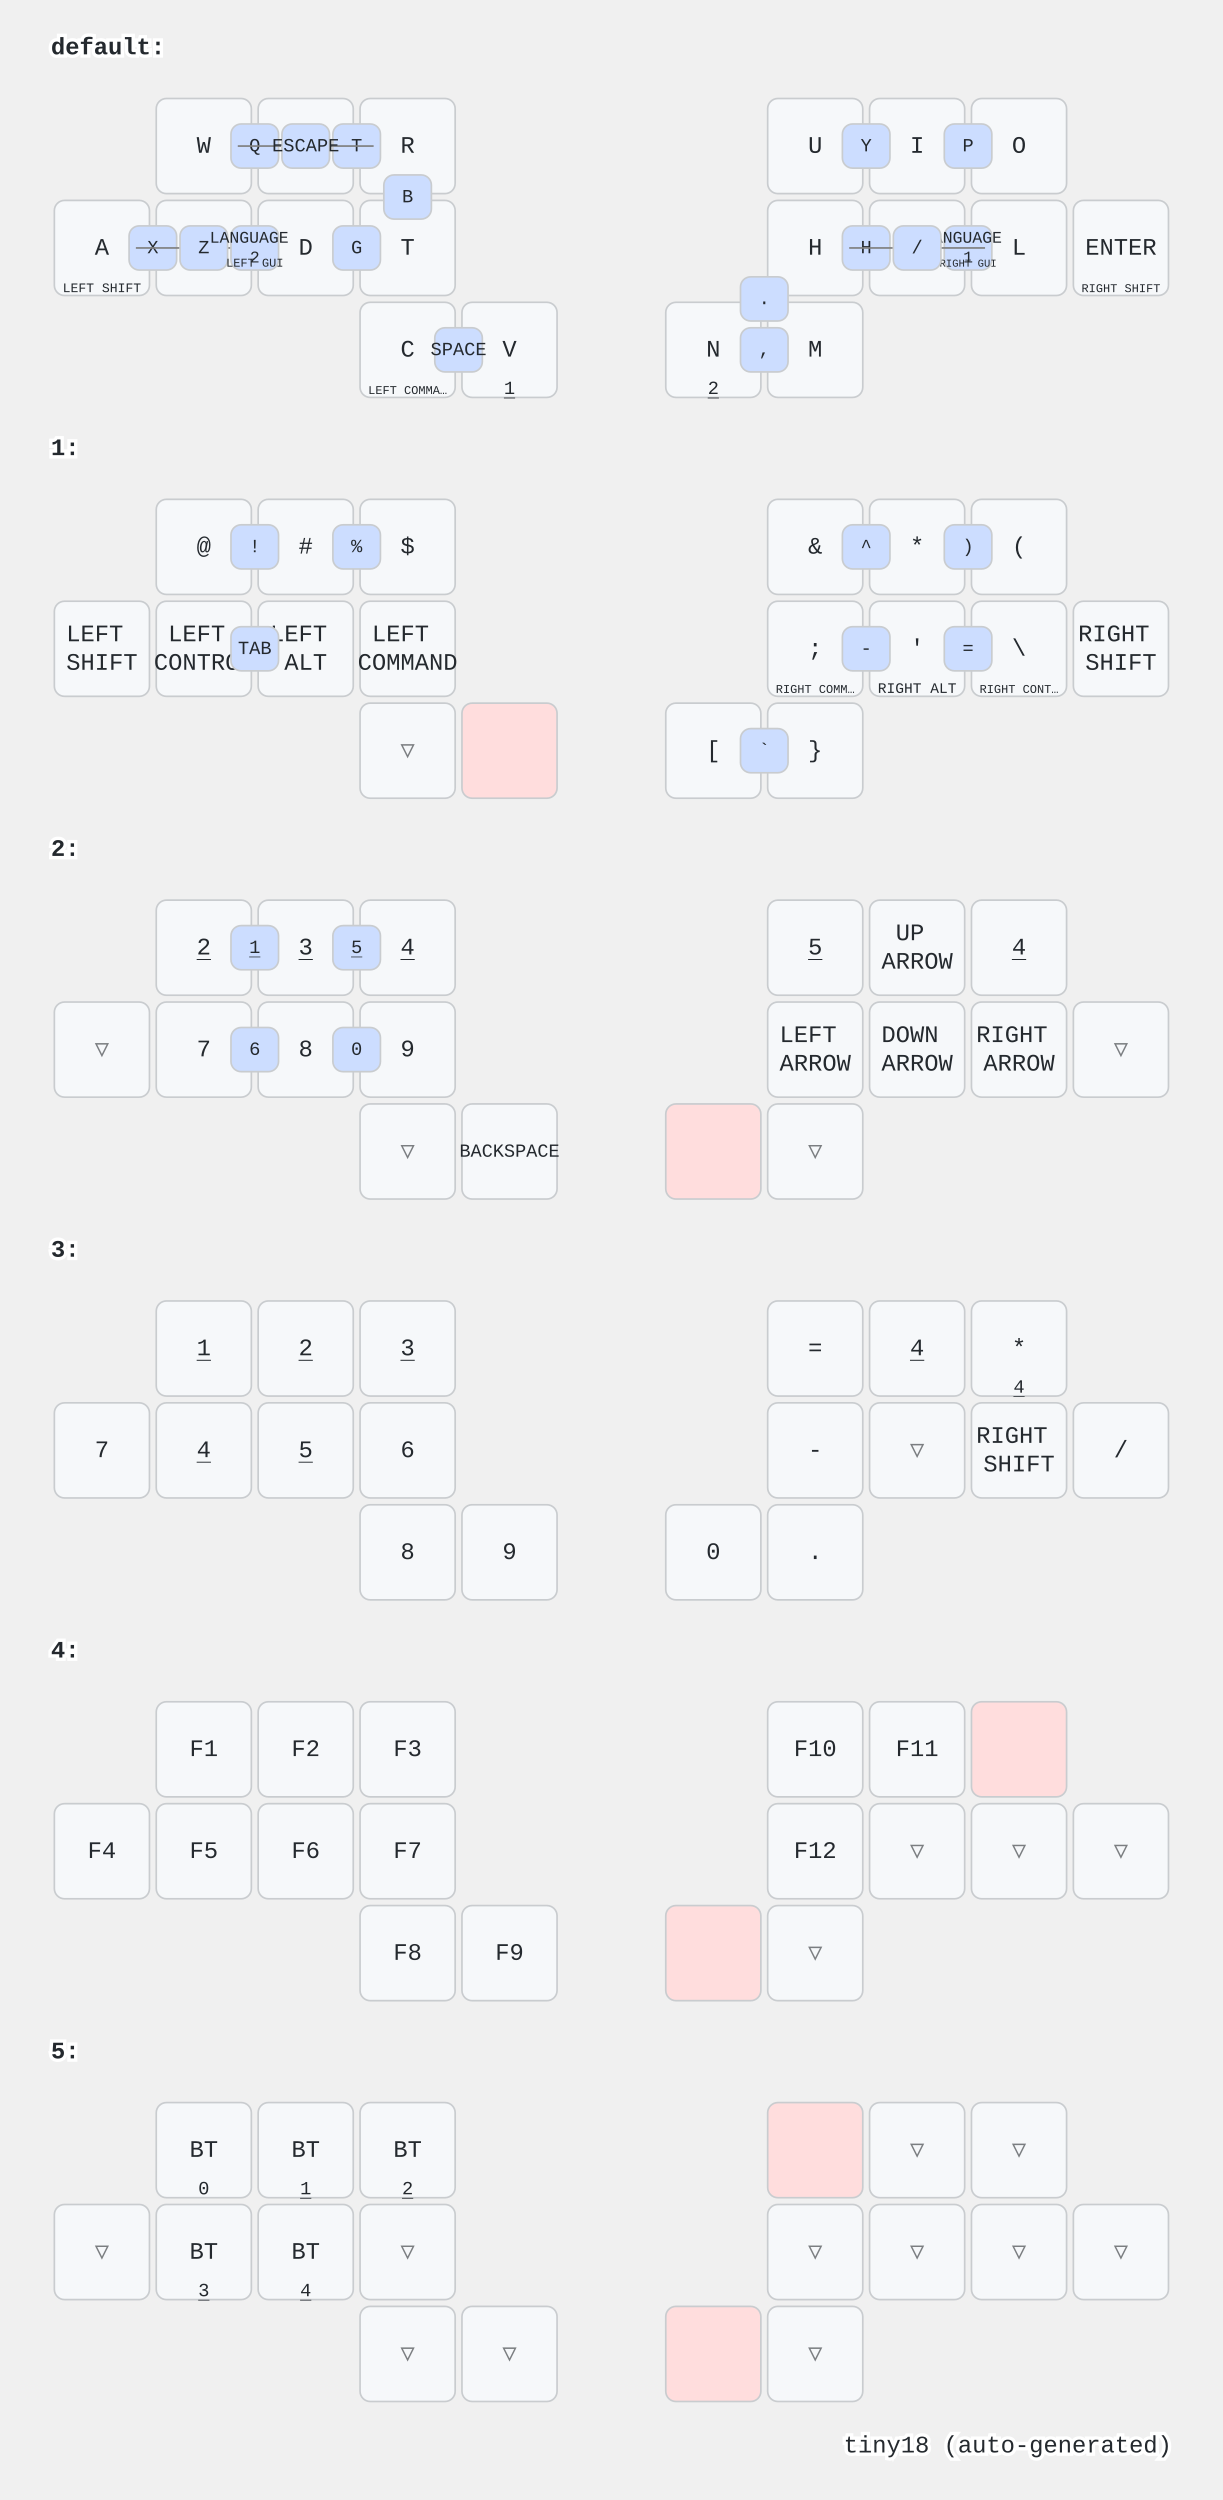
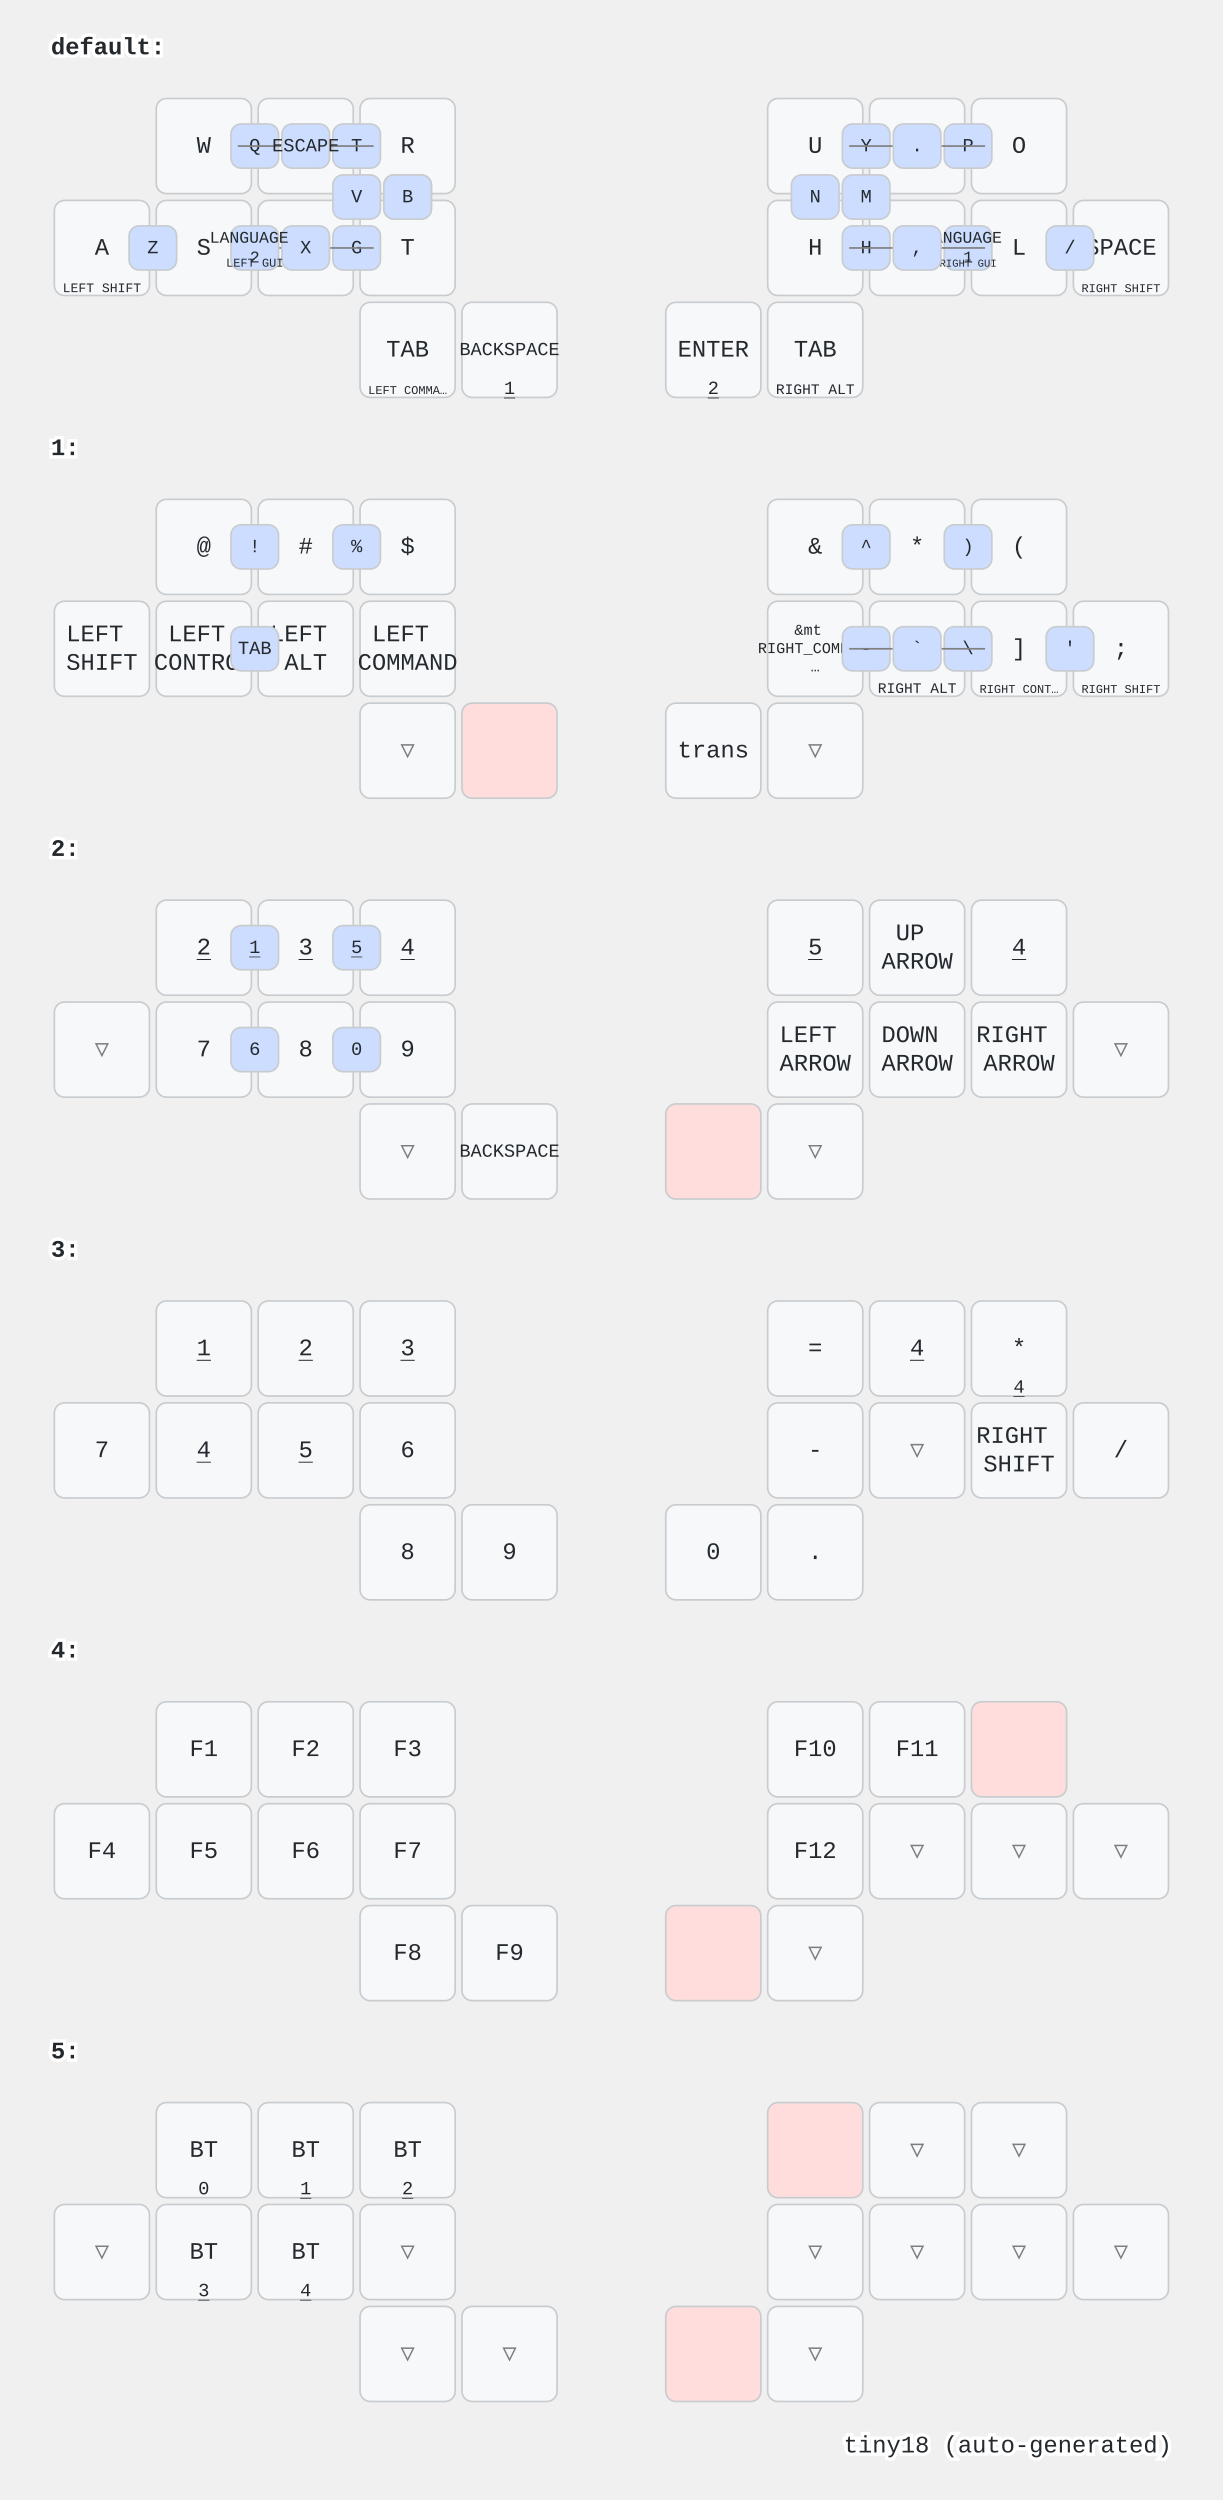
<svg xmlns="http://www.w3.org/2000/svg" width="720" height="1472" viewBox="0 0 720 1472" class="keymap">
  <style>/* inherit to force styles through use tags */
svg path {
    fill: inherit;
}

/* font and background color specifications */
svg.keymap {
    font-family: SFMono-Regular,Consolas,Liberation Mono,Menlo,monospace;
    font-size: 14px;
    font-kerning: normal;
    text-rendering: optimizeLegibility;
    fill: #24292e;
}

/* default key styling */
rect.key {
    fill: #f6f8fa;
}

rect.key, rect.combo {
    stroke: #c9cccf;
    stroke-width: 1;
}

/* default key side styling, only used is draw_key_sides is set */
rect.side {
    filter: brightness(90%);
}

/* color accent for combo boxes */
rect.combo, rect.combo-separate {
    fill: #cdf;
}

/* color accent for held keys */
rect.held, rect.combo.held {
    fill: #fdd;
}

/* color accent for ghost (optional) keys */
rect.ghost, rect.combo.ghost {
    stroke-dasharray: 4, 4;
    stroke-width: 2;
}

text {
    text-anchor: middle;
    dominant-baseline: middle;
}

/* styling for layer labels */
text.label {
    font-weight: bold;
    text-anchor: start;
    stroke: white;
    stroke-width: 4;
    paint-order: stroke;
}

/* styling for optional footer */
text.footer {
    text-anchor: end;
    dominant-baseline: auto;
    stroke: white;
    stroke-width: 4;
    paint-order: stroke;
}

/* styling for combo tap, and key non-tap label text */
text.combo, text.hold, text.shifted, text.left, text.right {
    font-size: 11px;
}

text.hold {
    text-anchor: middle;
    dominant-baseline: auto;
}

text.shifted {
    text-anchor: middle;
    dominant-baseline: hanging;
}

text.left {
    text-anchor: start;
}

text.right {
    text-anchor: end;
}

text.layer-activator {
    text-decoration: underline;
}

/* styling for hold/shifted label text in combo box */
text.combo.hold, text.combo.shifted, text.combo.left, text.combo.right {
    font-size: 8px;
}

/* lighter symbol for transparent keys */
text.trans {
    fill: #7b7e81;
}

/* styling for combo dendrons */
path.combo {
    stroke-width: 1;
    stroke: gray;
    fill: none;
}

/* Start Tabler Icons Cleanup */
/* cannot use height/width with glyphs */
.icon-tabler &gt; path {
    fill: inherit;
    stroke: inherit;
    stroke-width: 2;
}
/* hide tabler's default box */
.icon-tabler &gt; path[stroke="none"][fill="none"] {
    visibility: hidden;
}
/* End Tabler Icons Cleanup */
</style>
  <g transform="translate(30, 0)" class="layer-default">
    <text x="0" y="28" class="label" id="default">default:</text>
    <g transform="translate(0, 56)">
      <g transform="translate(90, 30)" class="key keypos-0">
        <rect rx="6" ry="6" x="-28" y="-28" width="56" height="56" class="key" />
        <text x="0" y="0" class="key tap">W</text>
      </g>
      <g transform="translate(150, 30)" class="key keypos-1">
        <rect rx="6" ry="6" x="-28" y="-28" width="56" height="56" class="key" />
        <text x="0" y="0" class="key tap">E</text>
      </g>
      <g transform="translate(210, 30)" class="key keypos-2">
        <rect rx="6" ry="6" x="-28" y="-28" width="56" height="56" class="key" />
        <text x="0" y="0" class="key tap">R</text>
      </g>
      <g transform="translate(450, 30)" class="key keypos-3">
        <rect rx="6" ry="6" x="-28" y="-28" width="56" height="56" class="key" />
        <text x="0" y="0" class="key tap">U</text>
      </g>
      <g transform="translate(510, 30)" class="key keypos-4">
        <rect rx="6" ry="6" x="-28" y="-28" width="56" height="56" class="key" />
        <text x="0" y="0" class="key tap">I</text>
      </g>
      <g transform="translate(570, 30)" class="key keypos-5">
        <rect rx="6" ry="6" x="-28" y="-28" width="56" height="56" class="key" />
        <text x="0" y="0" class="key tap">O</text>
      </g>
      <g transform="translate(30, 90)" class="key keypos-6">
        <rect rx="6" ry="6" x="-28" y="-28" width="56" height="56" class="key" />
        <text x="0" y="0" class="key tap">A</text>
        <text x="0" y="26" class="key hold">
          <tspan style="font-size: 70%">LEFT SHIFT</tspan>
        </text>
      </g>
      <g transform="translate(90, 90)" class="key keypos-7">
        <rect rx="6" ry="6" x="-28" y="-28" width="56" height="56" class="key" />
        <text x="0" y="0" class="key tap">S</text>
      </g>
      <g transform="translate(150, 90)" class="key keypos-8">
        <rect rx="6" ry="6" x="-28" y="-28" width="56" height="56" class="key" />
        <text x="0" y="0" class="key tap">D</text>
      </g>
      <g transform="translate(210, 90)" class="key keypos-9">
        <rect rx="6" ry="6" x="-28" y="-28" width="56" height="56" class="key" />
        <text x="0" y="0" class="key tap">T</text>
      </g>
      <g transform="translate(450, 90)" class="key keypos-10">
        <rect rx="6" ry="6" x="-28" y="-28" width="56" height="56" class="key" />
        <text x="0" y="0" class="key tap">H</text>
      </g>
      <g transform="translate(510, 90)" class="key keypos-11">
        <rect rx="6" ry="6" x="-28" y="-28" width="56" height="56" class="key" />
        <text x="0" y="0" class="key tap">K</text>
      </g>
      <g transform="translate(570, 90)" class="key keypos-12">
        <rect rx="6" ry="6" x="-28" y="-28" width="56" height="56" class="key" />
        <text x="0" y="0" class="key tap">L</text>
      </g>
      <g transform="translate(630, 90)" class="key keypos-13">
        <rect rx="6" ry="6" x="-28" y="-28" width="56" height="56" class="key" />
-         <text x="0" y="0" class="key tap">ENTER</text>
+         <text x="0" y="0" class="key tap">SPACE</text>
        <text x="0" y="26" class="key hold">
          <tspan style="font-size: 64%">RIGHT SHIFT</tspan>
        </text>
      </g>
      <g transform="translate(210, 150)" class="key keypos-14">
        <rect rx="6" ry="6" x="-28" y="-28" width="56" height="56" class="key" />
-         <text x="0" y="0" class="key tap">C</text>
+         <text x="0" y="0" class="key tap">TAB</text>
        <text x="0" y="26" class="key hold">
          <tspan style="font-size: 64%">LEFT COMMA…</tspan>
        </text>
      </g>
      <g transform="translate(270, 150)" class="key keypos-15">
        <rect rx="6" ry="6" x="-28" y="-28" width="56" height="56" class="key" />
-         <text x="0" y="0" class="key tap">V</text>
+         <text x="0" y="0" class="key tap">
+           <tspan style="font-size: 78%">BACKSPACE</tspan>
+         </text>
        <a href="#x_x">
          <text x="0" y="26" class="key hold layer-activator">1</text>
        </a>
      </g>
      <g transform="translate(390, 150)" class="key keypos-16">
        <rect rx="6" ry="6" x="-28" y="-28" width="56" height="56" class="key" />
-         <text x="0" y="0" class="key tap">N</text>
+         <text x="0" y="0" class="key tap">ENTER</text>
        <a href="#x_x">
          <text x="0" y="26" class="key hold layer-activator">2</text>
        </a>
      </g>
      <g transform="translate(450, 150)" class="key keypos-17">
        <rect rx="6" ry="6" x="-28" y="-28" width="56" height="56" class="key" />
-         <text x="0" y="0" class="key tap">M</text>
+         <text x="0" y="0" class="key tap">TAB</text>
+         <text x="0" y="26" class="key hold">
+           <tspan style="font-size: 78%">RIGHT ALT</tspan>
+         </text>
      </g>
      <g class="combo combopos-0">
        <rect rx="6" ry="6" x="106" y="17" width="28" height="26" class="combo" />
        <text x="120" y="30" class="combo tap">Q</text>
      </g>
      <g class="combo combopos-1">
        <rect rx="6" ry="6" x="166" y="17" width="28" height="26" class="combo" />
        <text x="180" y="30" class="combo tap">T</text>
      </g>
      <g class="combo combopos-2">
        <rect rx="6" ry="6" x="466" y="17" width="28" height="26" class="combo" />
        <text x="480" y="30" class="combo tap">Y</text>
      </g>
      <g class="combo combopos-3">
        <rect rx="6" ry="6" x="526" y="17" width="28" height="26" class="combo" />
        <text x="540" y="30" class="combo tap">P</text>
      </g>
      <g class="combo combopos-4">
        <rect rx="6" ry="6" x="166" y="77" width="28" height="26" class="combo" />
        <text x="180" y="90" class="combo tap">G</text>
      </g>
      <g class="combo combopos-5">
        <rect rx="6" ry="6" x="466" y="77" width="28" height="26" class="combo" />
        <text x="480" y="90" class="combo tap">H</text>
      </g>
      <g class="combo combopos-6">
+         <rect rx="6" ry="6" x="196" y="47" width="28" height="26" class="combo" />
+         <text x="210" y="60" class="combo tap">C</text>
+       </g>
+       <g class="combo combopos-7">
+         <rect rx="6" ry="6" x="166" y="47" width="28" height="26" class="combo" />
+         <text x="180" y="60" class="combo tap">V</text>
+       </g>
+       <g class="combo combopos-8">
+         <rect rx="6" ry="6" x="436" y="47" width="28" height="26" class="combo" />
+         <text x="450" y="60" class="combo tap">N</text>
+       </g>
+       <g class="combo combopos-9">
+         <rect rx="6" ry="6" x="466" y="47" width="28" height="26" class="combo" />
+         <text x="480" y="60" class="combo tap">M</text>
+       </g>
+       <g class="combo combopos-10">
+         <path d="M150,90 l-40,0" class="combo" />
+         <path d="M150,90 l40,0" class="combo" />
+         <rect rx="6" ry="6" x="136" y="77" width="28" height="26" class="combo" />
+         <text x="150" y="90" class="combo tap">X</text>
+       </g>
+       <g class="combo combopos-11">
        <rect rx="6" ry="6" x="46" y="77" width="28" height="26" class="combo" />
-         <text x="60" y="90" class="combo tap">X</text>
-       </g>
-       <g class="combo combopos-7">
-         <path d="M90,90 l-40,0" class="combo" />
-         <path d="M90,90 l40,0" class="combo" />
-         <rect rx="6" ry="6" x="76" y="77" width="28" height="26" class="combo" />
-         <text x="90" y="90" class="combo tap">Z</text>
-       </g>
-       <g class="combo combopos-8">
-         <rect rx="6" ry="6" x="226" y="137" width="28" height="26" class="combo" />
-         <text x="240" y="150" class="combo tap">SPACE</text>
-       </g>
-       <g class="combo combopos-9">
+         <text x="60" y="90" class="combo tap">Z</text>
+       </g>
+       <g class="combo combopos-12">
        <rect rx="6" ry="6" x="196" y="47" width="28" height="26" class="combo" />
        <text x="210" y="60" class="combo tap">B</text>
      </g>
-       <g class="combo combopos-10">
+       <g class="combo combopos-13">
        <rect rx="6" ry="6" x="106" y="77" width="28" height="26" class="combo" />
        <text x="120" y="90" class="combo tap">
          <tspan x="120" dy="-0.6em" style="font-size: 88%">LANGUAGE</tspan>
          <tspan x="120" dy="1.2em" style="font-size: 88%">2</tspan>
        </text>
        <text x="120" y="101" class="combo hold">
          <tspan style="font-size: 88%">LEFT GUI</tspan>
        </text>
      </g>
-       <g class="combo combopos-11">
+       <g class="combo combopos-14">
        <rect rx="6" ry="6" x="526" y="77" width="28" height="26" class="combo" />
        <text x="540" y="90" class="combo tap">
          <tspan x="540" dy="-0.6em" style="font-size: 88%">LANGUAGE</tspan>
          <tspan x="540" dy="1.2em" style="font-size: 88%">1</tspan>
        </text>
        <text x="540" y="101" class="combo hold">
          <tspan style="font-size: 78%">RIGHT GUI</tspan>
        </text>
      </g>
-       <g class="combo combopos-12">
+       <g class="combo combopos-15">
        <path d="M150,30 l-40,0" class="combo" />
        <path d="M150,30 l40,0" class="combo" />
        <rect rx="6" ry="6" x="136" y="17" width="28" height="26" class="combo" />
        <text x="150" y="30" class="combo tap">ESCAPE</text>
      </g>
-       <g class="combo combopos-13">
-         <rect rx="6" ry="6" x="406" y="137" width="28" height="26" class="combo" />
-         <text x="420" y="150" class="combo tap">,</text>
-       </g>
-       <g class="combo combopos-14">
-         <rect rx="6" ry="6" x="406" y="107" width="28" height="26" class="combo" />
-         <text x="420" y="120" class="combo tap">.</text>
-       </g>
-       <g class="combo combopos-15">
+       <g class="combo combopos-16">
        <path d="M510,90 l-40,0" class="combo" />
        <path d="M510,90 l40,0" class="combo" />
        <rect rx="6" ry="6" x="496" y="77" width="28" height="26" class="combo" />
-         <text x="510" y="90" class="combo tap">/</text>
+         <text x="510" y="90" class="combo tap">,</text>
+       </g>
+       <g class="combo combopos-17">
+         <path d="M510,30 l-40,0" class="combo" />
+         <path d="M510,30 l40,0" class="combo" />
+         <rect rx="6" ry="6" x="496" y="17" width="28" height="26" class="combo" />
+         <text x="510" y="30" class="combo tap">.</text>
+       </g>
+       <g class="combo combopos-18">
+         <rect rx="6" ry="6" x="586" y="77" width="28" height="26" class="combo" />
+         <text x="600" y="90" class="combo tap">/</text>
      </g>
    </g>
  </g>
  <g transform="translate(30, 236)" class="layer-1">
    <text x="0" y="28" class="label" id="x_x">1:</text>
    <g transform="translate(0, 56)">
      <g transform="translate(90, 30)" class="key keypos-0">
        <rect rx="6" ry="6" x="-28" y="-28" width="56" height="56" class="key" />
        <text x="0" y="0" class="key tap">@</text>
      </g>
      <g transform="translate(150, 30)" class="key keypos-1">
        <rect rx="6" ry="6" x="-28" y="-28" width="56" height="56" class="key" />
        <text x="0" y="0" class="key tap">#</text>
      </g>
      <g transform="translate(210, 30)" class="key keypos-2">
        <rect rx="6" ry="6" x="-28" y="-28" width="56" height="56" class="key" />
        <text x="0" y="0" class="key tap">$</text>
      </g>
      <g transform="translate(450, 30)" class="key keypos-3">
        <rect rx="6" ry="6" x="-28" y="-28" width="56" height="56" class="key" />
        <text x="0" y="0" class="key tap">&amp;</text>
      </g>
      <g transform="translate(510, 30)" class="key keypos-4">
        <rect rx="6" ry="6" x="-28" y="-28" width="56" height="56" class="key" />
        <text x="0" y="0" class="key tap">*</text>
      </g>
      <g transform="translate(570, 30)" class="key keypos-5">
        <rect rx="6" ry="6" x="-28" y="-28" width="56" height="56" class="key" />
        <text x="0" y="0" class="key tap">(</text>
      </g>
      <g transform="translate(30, 90)" class="key keypos-6">
        <rect rx="6" ry="6" x="-28" y="-28" width="56" height="56" class="key" />
        <text x="0" y="0" class="key tap">
          <tspan x="0" dy="-0.6em">LEFT</tspan>
          <tspan x="0" dy="1.2em">SHIFT</tspan>
        </text>
      </g>
      <g transform="translate(90, 90)" class="key keypos-7">
        <rect rx="6" ry="6" x="-28" y="-28" width="56" height="56" class="key" />
        <text x="0" y="0" class="key tap">
          <tspan x="0" dy="-0.6em">LEFT</tspan>
          <tspan x="0" dy="1.2em">CONTROL</tspan>
        </text>
      </g>
      <g transform="translate(150, 90)" class="key keypos-8">
        <rect rx="6" ry="6" x="-28" y="-28" width="56" height="56" class="key" />
        <text x="0" y="0" class="key tap">
          <tspan x="0" dy="-0.6em">LEFT</tspan>
          <tspan x="0" dy="1.2em">ALT</tspan>
        </text>
      </g>
      <g transform="translate(210, 90)" class="key keypos-9">
        <rect rx="6" ry="6" x="-28" y="-28" width="56" height="56" class="key" />
        <text x="0" y="0" class="key tap">
          <tspan x="0" dy="-0.6em">LEFT</tspan>
          <tspan x="0" dy="1.2em">COMMAND</tspan>
        </text>
      </g>
      <g transform="translate(450, 90)" class="key keypos-10">
        <rect rx="6" ry="6" x="-28" y="-28" width="56" height="56" class="key" />
+         <text x="0" y="0" class="key tap">
+           <tspan x="0" dy="-1.2em" style="font-size: 64%">&amp;mt</tspan>
+           <tspan x="0" dy="1.2em" style="font-size: 64%">RIGHT_COMM…</tspan>
+           <tspan x="0" dy="1.2em" style="font-size: 64%">…</tspan>
+         </text>
+       </g>
+       <g transform="translate(510, 90)" class="key keypos-11">
+         <rect rx="6" ry="6" x="-28" y="-28" width="56" height="56" class="key" />
+         <text x="0" y="0" class="key tap">[</text>
+         <text x="0" y="26" class="key hold">
+           <tspan style="font-size: 78%">RIGHT ALT</tspan>
+         </text>
+       </g>
+       <g transform="translate(570, 90)" class="key keypos-12">
+         <rect rx="6" ry="6" x="-28" y="-28" width="56" height="56" class="key" />
+         <text x="0" y="0" class="key tap">]</text>
+         <text x="0" y="26" class="key hold">
+           <tspan style="font-size: 64%">RIGHT CONT…</tspan>
+         </text>
+       </g>
+       <g transform="translate(630, 90)" class="key keypos-13">
+         <rect rx="6" ry="6" x="-28" y="-28" width="56" height="56" class="key" />
        <text x="0" y="0" class="key tap">;</text>
        <text x="0" y="26" class="key hold">
-           <tspan style="font-size: 64%">RIGHT COMM…</tspan>
-         </text>
-       </g>
-       <g transform="translate(510, 90)" class="key keypos-11">
-         <rect rx="6" ry="6" x="-28" y="-28" width="56" height="56" class="key" />
-         <text x="0" y="0" class="key tap">'</text>
-         <text x="0" y="26" class="key hold">
-           <tspan style="font-size: 78%">RIGHT ALT</tspan>
-         </text>
-       </g>
-       <g transform="translate(570, 90)" class="key keypos-12">
-         <rect rx="6" ry="6" x="-28" y="-28" width="56" height="56" class="key" />
-         <text x="0" y="0" class="key tap">\</text>
-         <text x="0" y="26" class="key hold">
-           <tspan style="font-size: 64%">RIGHT CONT…</tspan>
-         </text>
-       </g>
-       <g transform="translate(630, 90)" class="key keypos-13">
-         <rect rx="6" ry="6" x="-28" y="-28" width="56" height="56" class="key" />
-         <text x="0" y="0" class="key tap">
-           <tspan x="0" dy="-0.6em">RIGHT</tspan>
-           <tspan x="0" dy="1.2em">SHIFT</tspan>
+           <tspan style="font-size: 64%">RIGHT SHIFT</tspan>
        </text>
      </g>
      <g transform="translate(210, 150)" class="key trans keypos-14">
        <rect rx="6" ry="6" x="-28" y="-28" width="56" height="56" class="key trans" />
        <text x="0" y="0" class="key trans tap">▽</text>
      </g>
      <g transform="translate(270, 150)" class="key held keypos-15">
        <rect rx="6" ry="6" x="-28" y="-28" width="56" height="56" class="key held" />
      </g>
      <g transform="translate(390, 150)" class="key keypos-16">
        <rect rx="6" ry="6" x="-28" y="-28" width="56" height="56" class="key" />
-         <text x="0" y="0" class="key tap">[</text>
-       </g>
-       <g transform="translate(450, 150)" class="key keypos-17">
-         <rect rx="6" ry="6" x="-28" y="-28" width="56" height="56" class="key" />
-         <text x="0" y="0" class="key tap">}</text>
+         <text x="0" y="0" class="key tap">trans</text>
+       </g>
+       <g transform="translate(450, 150)" class="key trans keypos-17">
+         <rect rx="6" ry="6" x="-28" y="-28" width="56" height="56" class="key trans" />
+         <text x="0" y="0" class="key trans tap">▽</text>
      </g>
      <g class="combo combopos-0">
+         <rect rx="6" ry="6" x="586" y="77" width="28" height="26" class="combo" />
+         <text x="600" y="90" class="combo tap">'</text>
+       </g>
+       <g class="combo combopos-1">
        <rect rx="6" ry="6" x="106" y="17" width="28" height="26" class="combo" />
        <text x="120" y="30" class="combo tap">!</text>
      </g>
-       <g class="combo combopos-1">
+       <g class="combo combopos-2">
        <rect rx="6" ry="6" x="166" y="17" width="28" height="26" class="combo" />
        <text x="180" y="30" class="combo tap">%</text>
      </g>
-       <g class="combo combopos-2">
+       <g class="combo combopos-3">
        <rect rx="6" ry="6" x="466" y="17" width="28" height="26" class="combo" />
        <text x="480" y="30" class="combo tap">^</text>
      </g>
-       <g class="combo combopos-3">
+       <g class="combo combopos-4">
        <rect rx="6" ry="6" x="526" y="17" width="28" height="26" class="combo" />
        <text x="540" y="30" class="combo tap">)</text>
      </g>
-       <g class="combo combopos-4">
+       <g class="combo combopos-5">
        <rect rx="6" ry="6" x="106" y="77" width="28" height="26" class="combo" />
        <text x="120" y="90" class="combo tap">TAB</text>
      </g>
-       <g class="combo combopos-5">
+       <g class="combo combopos-6">
        <rect rx="6" ry="6" x="466" y="77" width="28" height="26" class="combo" />
        <text x="480" y="90" class="combo tap">-</text>
      </g>
-       <g class="combo combopos-6">
+       <g class="combo combopos-7">
        <rect rx="6" ry="6" x="526" y="77" width="28" height="26" class="combo" />
-         <text x="540" y="90" class="combo tap">=</text>
-       </g>
-       <g class="combo combopos-7">
-         <rect rx="6" ry="6" x="406" y="137" width="28" height="26" class="combo" />
-         <text x="420" y="150" class="combo tap">`</text>
+         <text x="540" y="90" class="combo tap">\</text>
+       </g>
+       <g class="combo combopos-8">
+         <path d="M510,90 l-40,0" class="combo" />
+         <path d="M510,90 l40,0" class="combo" />
+         <rect rx="6" ry="6" x="496" y="77" width="28" height="26" class="combo" />
+         <text x="510" y="90" class="combo tap">`</text>
      </g>
    </g>
  </g>
  <g transform="translate(30, 472)" class="layer-2">
    <text x="0" y="28" class="label" id="x_x">2:</text>
    <g transform="translate(0, 56)">
      <g transform="translate(90, 30)" class="key keypos-0">
        <rect rx="6" ry="6" x="-28" y="-28" width="56" height="56" class="key" />
        <a href="#x_x">
          <text x="0" y="0" class="key tap layer-activator">2</text>
        </a>
      </g>
      <g transform="translate(150, 30)" class="key keypos-1">
        <rect rx="6" ry="6" x="-28" y="-28" width="56" height="56" class="key" />
        <a href="#x_x">
          <text x="0" y="0" class="key tap layer-activator">3</text>
        </a>
      </g>
      <g transform="translate(210, 30)" class="key keypos-2">
        <rect rx="6" ry="6" x="-28" y="-28" width="56" height="56" class="key" />
        <a href="#x_x">
          <text x="0" y="0" class="key tap layer-activator">4</text>
        </a>
      </g>
      <g transform="translate(450, 30)" class="key keypos-3">
        <rect rx="6" ry="6" x="-28" y="-28" width="56" height="56" class="key" />
        <a href="#x_x">
          <text x="0" y="0" class="key tap layer-activator">5</text>
        </a>
      </g>
      <g transform="translate(510, 30)" class="key keypos-4">
        <rect rx="6" ry="6" x="-28" y="-28" width="56" height="56" class="key" />
        <text x="0" y="0" class="key tap">
          <tspan x="0" dy="-0.6em">UP</tspan>
          <tspan x="0" dy="1.2em">ARROW</tspan>
        </text>
      </g>
      <g transform="translate(570, 30)" class="key keypos-5">
        <rect rx="6" ry="6" x="-28" y="-28" width="56" height="56" class="key" />
        <a href="#x_x">
          <text x="0" y="0" class="key tap layer-activator">4</text>
        </a>
      </g>
      <g transform="translate(30, 90)" class="key trans keypos-6">
        <rect rx="6" ry="6" x="-28" y="-28" width="56" height="56" class="key trans" />
        <text x="0" y="0" class="key trans tap">▽</text>
      </g>
      <g transform="translate(90, 90)" class="key keypos-7">
        <rect rx="6" ry="6" x="-28" y="-28" width="56" height="56" class="key" />
        <text x="0" y="0" class="key tap">7</text>
      </g>
      <g transform="translate(150, 90)" class="key keypos-8">
        <rect rx="6" ry="6" x="-28" y="-28" width="56" height="56" class="key" />
        <text x="0" y="0" class="key tap">8</text>
      </g>
      <g transform="translate(210, 90)" class="key keypos-9">
        <rect rx="6" ry="6" x="-28" y="-28" width="56" height="56" class="key" />
        <text x="0" y="0" class="key tap">9</text>
      </g>
      <g transform="translate(450, 90)" class="key keypos-10">
        <rect rx="6" ry="6" x="-28" y="-28" width="56" height="56" class="key" />
        <text x="0" y="0" class="key tap">
          <tspan x="0" dy="-0.6em">LEFT</tspan>
          <tspan x="0" dy="1.2em">ARROW</tspan>
        </text>
      </g>
      <g transform="translate(510, 90)" class="key keypos-11">
        <rect rx="6" ry="6" x="-28" y="-28" width="56" height="56" class="key" />
        <text x="0" y="0" class="key tap">
          <tspan x="0" dy="-0.6em">DOWN</tspan>
          <tspan x="0" dy="1.2em">ARROW</tspan>
        </text>
      </g>
      <g transform="translate(570, 90)" class="key keypos-12">
        <rect rx="6" ry="6" x="-28" y="-28" width="56" height="56" class="key" />
        <text x="0" y="0" class="key tap">
          <tspan x="0" dy="-0.6em">RIGHT</tspan>
          <tspan x="0" dy="1.2em">ARROW</tspan>
        </text>
      </g>
      <g transform="translate(630, 90)" class="key trans keypos-13">
        <rect rx="6" ry="6" x="-28" y="-28" width="56" height="56" class="key trans" />
        <text x="0" y="0" class="key trans tap">▽</text>
      </g>
      <g transform="translate(210, 150)" class="key trans keypos-14">
        <rect rx="6" ry="6" x="-28" y="-28" width="56" height="56" class="key trans" />
        <text x="0" y="0" class="key trans tap">▽</text>
      </g>
      <g transform="translate(270, 150)" class="key keypos-15">
        <rect rx="6" ry="6" x="-28" y="-28" width="56" height="56" class="key" />
        <text x="0" y="0" class="key tap">
          <tspan style="font-size: 78%">BACKSPACE</tspan>
        </text>
      </g>
      <g transform="translate(390, 150)" class="key held keypos-16">
        <rect rx="6" ry="6" x="-28" y="-28" width="56" height="56" class="key held" />
      </g>
      <g transform="translate(450, 150)" class="key trans keypos-17">
        <rect rx="6" ry="6" x="-28" y="-28" width="56" height="56" class="key trans" />
        <text x="0" y="0" class="key trans tap">▽</text>
      </g>
      <g class="combo combopos-0">
        <rect rx="6" ry="6" x="106" y="17" width="28" height="26" class="combo" />
        <a href="#x_x">
          <text x="120" y="30" class="combo tap layer-activator">1</text>
        </a>
      </g>
      <g class="combo combopos-1">
        <rect rx="6" ry="6" x="166" y="17" width="28" height="26" class="combo" />
        <a href="#x_x">
          <text x="180" y="30" class="combo tap layer-activator">5</text>
        </a>
      </g>
      <g class="combo combopos-2">
        <rect rx="6" ry="6" x="106" y="77" width="28" height="26" class="combo" />
        <text x="120" y="90" class="combo tap">6</text>
      </g>
      <g class="combo combopos-3">
        <rect rx="6" ry="6" x="166" y="77" width="28" height="26" class="combo" />
        <text x="180" y="90" class="combo tap">0</text>
      </g>
    </g>
  </g>
  <g transform="translate(30, 708)" class="layer-3">
    <text x="0" y="28" class="label" id="x_x">3:</text>
    <g transform="translate(0, 56)">
      <g transform="translate(90, 30)" class="key keypos-0">
        <rect rx="6" ry="6" x="-28" y="-28" width="56" height="56" class="key" />
        <a href="#x_x">
          <text x="0" y="0" class="key tap layer-activator">1</text>
        </a>
      </g>
      <g transform="translate(150, 30)" class="key keypos-1">
        <rect rx="6" ry="6" x="-28" y="-28" width="56" height="56" class="key" />
        <a href="#x_x">
          <text x="0" y="0" class="key tap layer-activator">2</text>
        </a>
      </g>
      <g transform="translate(210, 30)" class="key keypos-2">
        <rect rx="6" ry="6" x="-28" y="-28" width="56" height="56" class="key" />
        <a href="#x_x">
          <text x="0" y="0" class="key tap layer-activator">3</text>
        </a>
      </g>
      <g transform="translate(450, 30)" class="key keypos-3">
        <rect rx="6" ry="6" x="-28" y="-28" width="56" height="56" class="key" />
        <text x="0" y="0" class="key tap">=</text>
      </g>
      <g transform="translate(510, 30)" class="key keypos-4">
        <rect rx="6" ry="6" x="-28" y="-28" width="56" height="56" class="key" />
        <a href="#x_x">
          <text x="0" y="0" class="key tap layer-activator">4</text>
        </a>
      </g>
      <g transform="translate(570, 30)" class="key keypos-5">
        <rect rx="6" ry="6" x="-28" y="-28" width="56" height="56" class="key" />
        <text x="0" y="0" class="key tap">*</text>
        <a href="#x_x">
          <text x="0" y="26" class="key hold layer-activator">4</text>
        </a>
      </g>
      <g transform="translate(30, 90)" class="key keypos-6">
        <rect rx="6" ry="6" x="-28" y="-28" width="56" height="56" class="key" />
        <text x="0" y="0" class="key tap">7</text>
      </g>
      <g transform="translate(90, 90)" class="key keypos-7">
        <rect rx="6" ry="6" x="-28" y="-28" width="56" height="56" class="key" />
        <a href="#x_x">
          <text x="0" y="0" class="key tap layer-activator">4</text>
        </a>
      </g>
      <g transform="translate(150, 90)" class="key keypos-8">
        <rect rx="6" ry="6" x="-28" y="-28" width="56" height="56" class="key" />
        <a href="#x_x">
          <text x="0" y="0" class="key tap layer-activator">5</text>
        </a>
      </g>
      <g transform="translate(210, 90)" class="key keypos-9">
        <rect rx="6" ry="6" x="-28" y="-28" width="56" height="56" class="key" />
        <text x="0" y="0" class="key tap">6</text>
      </g>
      <g transform="translate(450, 90)" class="key keypos-10">
        <rect rx="6" ry="6" x="-28" y="-28" width="56" height="56" class="key" />
        <text x="0" y="0" class="key tap">-</text>
      </g>
      <g transform="translate(510, 90)" class="key trans keypos-11">
        <rect rx="6" ry="6" x="-28" y="-28" width="56" height="56" class="key trans" />
        <text x="0" y="0" class="key trans tap">▽</text>
      </g>
      <g transform="translate(570, 90)" class="key keypos-12">
        <rect rx="6" ry="6" x="-28" y="-28" width="56" height="56" class="key" />
        <text x="0" y="0" class="key tap">
          <tspan x="0" dy="-0.6em">RIGHT</tspan>
          <tspan x="0" dy="1.2em">SHIFT</tspan>
        </text>
      </g>
      <g transform="translate(630, 90)" class="key keypos-13">
        <rect rx="6" ry="6" x="-28" y="-28" width="56" height="56" class="key" />
        <text x="0" y="0" class="key tap">/</text>
      </g>
      <g transform="translate(210, 150)" class="key keypos-14">
        <rect rx="6" ry="6" x="-28" y="-28" width="56" height="56" class="key" />
        <text x="0" y="0" class="key tap">8</text>
      </g>
      <g transform="translate(270, 150)" class="key keypos-15">
        <rect rx="6" ry="6" x="-28" y="-28" width="56" height="56" class="key" />
        <text x="0" y="0" class="key tap">9</text>
      </g>
      <g transform="translate(390, 150)" class="key keypos-16">
        <rect rx="6" ry="6" x="-28" y="-28" width="56" height="56" class="key" />
        <text x="0" y="0" class="key tap">0</text>
      </g>
      <g transform="translate(450, 150)" class="key keypos-17">
        <rect rx="6" ry="6" x="-28" y="-28" width="56" height="56" class="key" />
        <text x="0" y="0" class="key tap">.</text>
      </g>
    </g>
  </g>
  <g transform="translate(30, 944)" class="layer-4">
    <text x="0" y="28" class="label" id="x_x">4:</text>
    <g transform="translate(0, 56)">
      <g transform="translate(90, 30)" class="key keypos-0">
        <rect rx="6" ry="6" x="-28" y="-28" width="56" height="56" class="key" />
        <text x="0" y="0" class="key tap">F1</text>
      </g>
      <g transform="translate(150, 30)" class="key keypos-1">
        <rect rx="6" ry="6" x="-28" y="-28" width="56" height="56" class="key" />
        <text x="0" y="0" class="key tap">F2</text>
      </g>
      <g transform="translate(210, 30)" class="key keypos-2">
        <rect rx="6" ry="6" x="-28" y="-28" width="56" height="56" class="key" />
        <text x="0" y="0" class="key tap">F3</text>
      </g>
      <g transform="translate(450, 30)" class="key keypos-3">
        <rect rx="6" ry="6" x="-28" y="-28" width="56" height="56" class="key" />
        <text x="0" y="0" class="key tap">F10</text>
      </g>
      <g transform="translate(510, 30)" class="key keypos-4">
        <rect rx="6" ry="6" x="-28" y="-28" width="56" height="56" class="key" />
        <text x="0" y="0" class="key tap">F11</text>
      </g>
      <g transform="translate(570, 30)" class="key held keypos-5">
        <rect rx="6" ry="6" x="-28" y="-28" width="56" height="56" class="key held" />
      </g>
      <g transform="translate(30, 90)" class="key keypos-6">
        <rect rx="6" ry="6" x="-28" y="-28" width="56" height="56" class="key" />
        <text x="0" y="0" class="key tap">F4</text>
      </g>
      <g transform="translate(90, 90)" class="key keypos-7">
        <rect rx="6" ry="6" x="-28" y="-28" width="56" height="56" class="key" />
        <text x="0" y="0" class="key tap">F5</text>
      </g>
      <g transform="translate(150, 90)" class="key keypos-8">
        <rect rx="6" ry="6" x="-28" y="-28" width="56" height="56" class="key" />
        <text x="0" y="0" class="key tap">F6</text>
      </g>
      <g transform="translate(210, 90)" class="key keypos-9">
        <rect rx="6" ry="6" x="-28" y="-28" width="56" height="56" class="key" />
        <text x="0" y="0" class="key tap">F7</text>
      </g>
      <g transform="translate(450, 90)" class="key keypos-10">
        <rect rx="6" ry="6" x="-28" y="-28" width="56" height="56" class="key" />
        <text x="0" y="0" class="key tap">F12</text>
      </g>
      <g transform="translate(510, 90)" class="key trans keypos-11">
        <rect rx="6" ry="6" x="-28" y="-28" width="56" height="56" class="key trans" />
        <text x="0" y="0" class="key trans tap">▽</text>
      </g>
      <g transform="translate(570, 90)" class="key trans keypos-12">
        <rect rx="6" ry="6" x="-28" y="-28" width="56" height="56" class="key trans" />
        <text x="0" y="0" class="key trans tap">▽</text>
      </g>
      <g transform="translate(630, 90)" class="key trans keypos-13">
        <rect rx="6" ry="6" x="-28" y="-28" width="56" height="56" class="key trans" />
        <text x="0" y="0" class="key trans tap">▽</text>
      </g>
      <g transform="translate(210, 150)" class="key keypos-14">
        <rect rx="6" ry="6" x="-28" y="-28" width="56" height="56" class="key" />
        <text x="0" y="0" class="key tap">F8</text>
      </g>
      <g transform="translate(270, 150)" class="key keypos-15">
        <rect rx="6" ry="6" x="-28" y="-28" width="56" height="56" class="key" />
        <text x="0" y="0" class="key tap">F9</text>
      </g>
      <g transform="translate(390, 150)" class="key held keypos-16">
        <rect rx="6" ry="6" x="-28" y="-28" width="56" height="56" class="key held" />
      </g>
      <g transform="translate(450, 150)" class="key trans keypos-17">
        <rect rx="6" ry="6" x="-28" y="-28" width="56" height="56" class="key trans" />
        <text x="0" y="0" class="key trans tap">▽</text>
      </g>
    </g>
  </g>
  <g transform="translate(30, 1180)" class="layer-5">
    <text x="0" y="28" class="label" id="x_x">5:</text>
    <g transform="translate(0, 56)">
      <g transform="translate(90, 30)" class="key keypos-0">
        <rect rx="6" ry="6" x="-28" y="-28" width="56" height="56" class="key" />
        <text x="0" y="0" class="key tap">BT</text>
        <text x="0" y="26" class="key hold">0</text>
      </g>
      <g transform="translate(150, 30)" class="key keypos-1">
        <rect rx="6" ry="6" x="-28" y="-28" width="56" height="56" class="key" />
        <text x="0" y="0" class="key tap">BT</text>
        <a href="#x_x">
          <text x="0" y="26" class="key hold layer-activator">1</text>
        </a>
      </g>
      <g transform="translate(210, 30)" class="key keypos-2">
        <rect rx="6" ry="6" x="-28" y="-28" width="56" height="56" class="key" />
        <text x="0" y="0" class="key tap">BT</text>
        <a href="#x_x">
          <text x="0" y="26" class="key hold layer-activator">2</text>
        </a>
      </g>
      <g transform="translate(450, 30)" class="key held keypos-3">
        <rect rx="6" ry="6" x="-28" y="-28" width="56" height="56" class="key held" />
      </g>
      <g transform="translate(510, 30)" class="key trans keypos-4">
        <rect rx="6" ry="6" x="-28" y="-28" width="56" height="56" class="key trans" />
        <text x="0" y="0" class="key trans tap">▽</text>
      </g>
      <g transform="translate(570, 30)" class="key trans keypos-5">
        <rect rx="6" ry="6" x="-28" y="-28" width="56" height="56" class="key trans" />
        <text x="0" y="0" class="key trans tap">▽</text>
      </g>
      <g transform="translate(30, 90)" class="key trans keypos-6">
        <rect rx="6" ry="6" x="-28" y="-28" width="56" height="56" class="key trans" />
        <text x="0" y="0" class="key trans tap">▽</text>
      </g>
      <g transform="translate(90, 90)" class="key keypos-7">
        <rect rx="6" ry="6" x="-28" y="-28" width="56" height="56" class="key" />
        <text x="0" y="0" class="key tap">BT</text>
        <a href="#x_x">
          <text x="0" y="26" class="key hold layer-activator">3</text>
        </a>
      </g>
      <g transform="translate(150, 90)" class="key keypos-8">
        <rect rx="6" ry="6" x="-28" y="-28" width="56" height="56" class="key" />
        <text x="0" y="0" class="key tap">BT</text>
        <a href="#x_x">
          <text x="0" y="26" class="key hold layer-activator">4</text>
        </a>
      </g>
      <g transform="translate(210, 90)" class="key trans keypos-9">
        <rect rx="6" ry="6" x="-28" y="-28" width="56" height="56" class="key trans" />
        <text x="0" y="0" class="key trans tap">▽</text>
      </g>
      <g transform="translate(450, 90)" class="key trans keypos-10">
        <rect rx="6" ry="6" x="-28" y="-28" width="56" height="56" class="key trans" />
        <text x="0" y="0" class="key trans tap">▽</text>
      </g>
      <g transform="translate(510, 90)" class="key trans keypos-11">
        <rect rx="6" ry="6" x="-28" y="-28" width="56" height="56" class="key trans" />
        <text x="0" y="0" class="key trans tap">▽</text>
      </g>
      <g transform="translate(570, 90)" class="key trans keypos-12">
        <rect rx="6" ry="6" x="-28" y="-28" width="56" height="56" class="key trans" />
        <text x="0" y="0" class="key trans tap">▽</text>
      </g>
      <g transform="translate(630, 90)" class="key trans keypos-13">
        <rect rx="6" ry="6" x="-28" y="-28" width="56" height="56" class="key trans" />
        <text x="0" y="0" class="key trans tap">▽</text>
      </g>
      <g transform="translate(210, 150)" class="key trans keypos-14">
        <rect rx="6" ry="6" x="-28" y="-28" width="56" height="56" class="key trans" />
        <text x="0" y="0" class="key trans tap">▽</text>
      </g>
      <g transform="translate(270, 150)" class="key trans keypos-15">
        <rect rx="6" ry="6" x="-28" y="-28" width="56" height="56" class="key trans" />
        <text x="0" y="0" class="key trans tap">▽</text>
      </g>
      <g transform="translate(390, 150)" class="key held keypos-16">
        <rect rx="6" ry="6" x="-28" y="-28" width="56" height="56" class="key held" />
      </g>
      <g transform="translate(450, 150)" class="key trans keypos-17">
        <rect rx="6" ry="6" x="-28" y="-28" width="56" height="56" class="key trans" />
        <text x="0" y="0" class="key trans tap">▽</text>
      </g>
    </g>
  </g>
  <text x="690.0" y="1444.0" class="footer">tiny18 (auto-generated)</text>
</svg>
